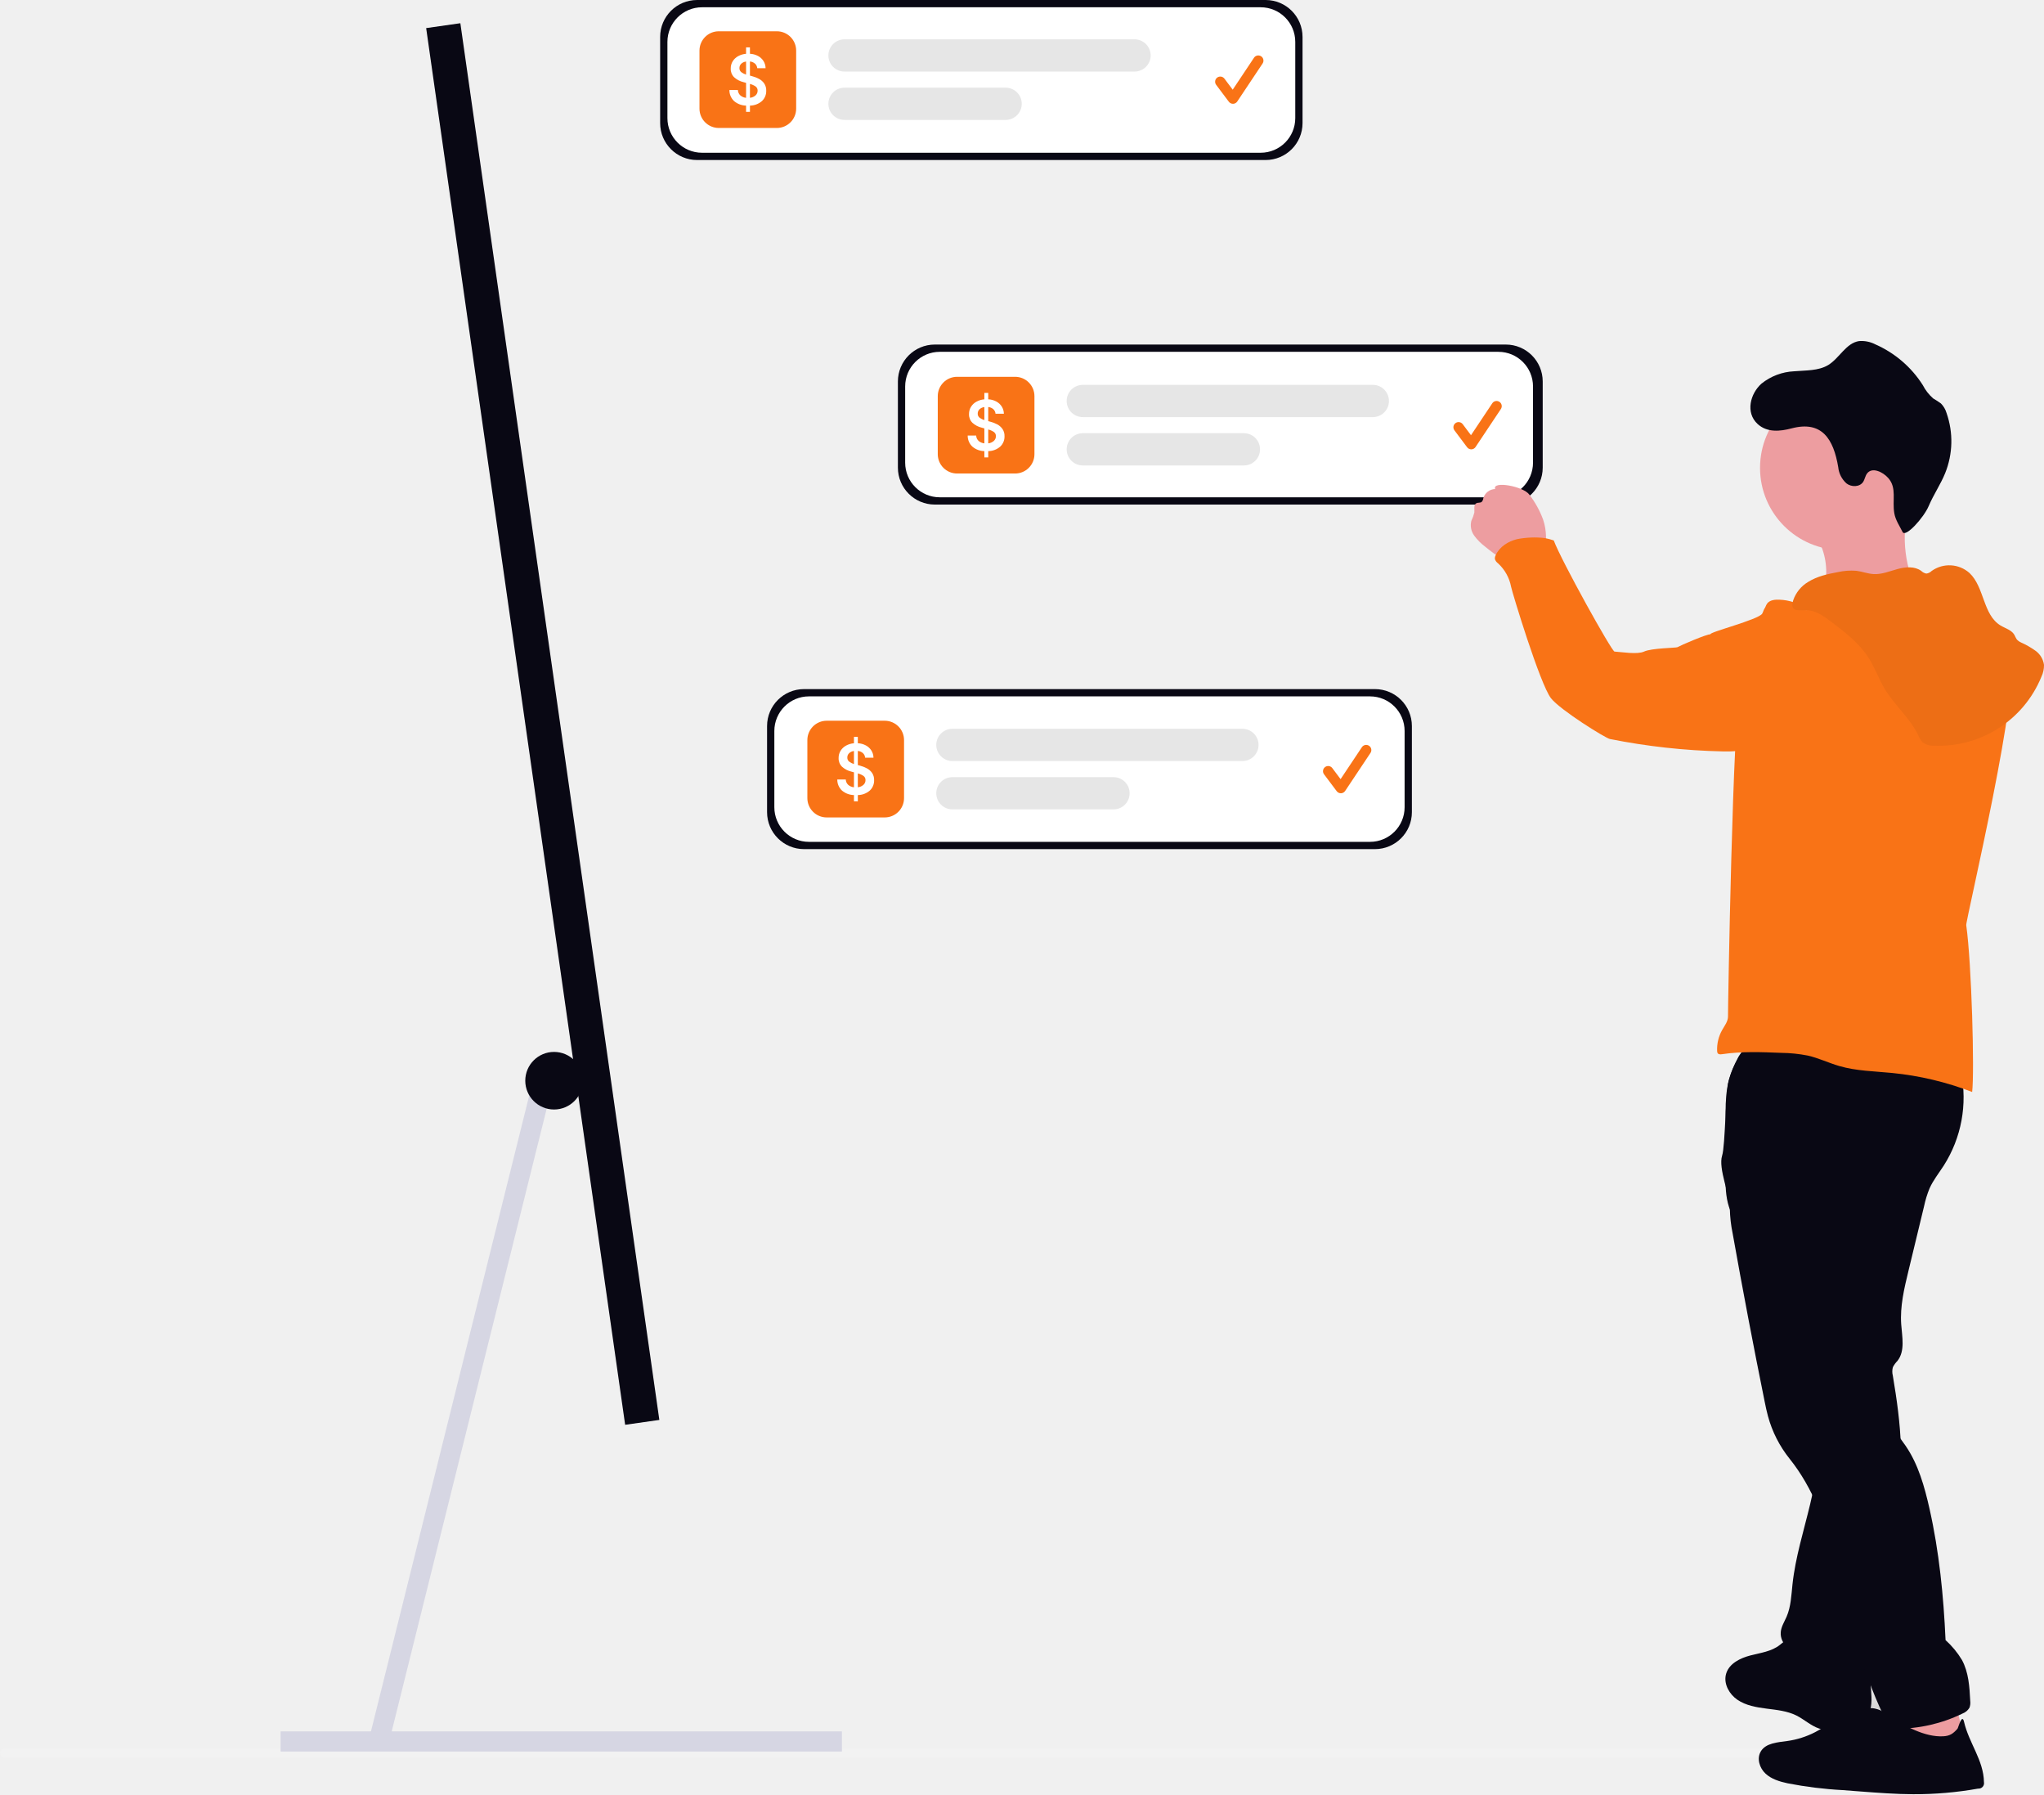
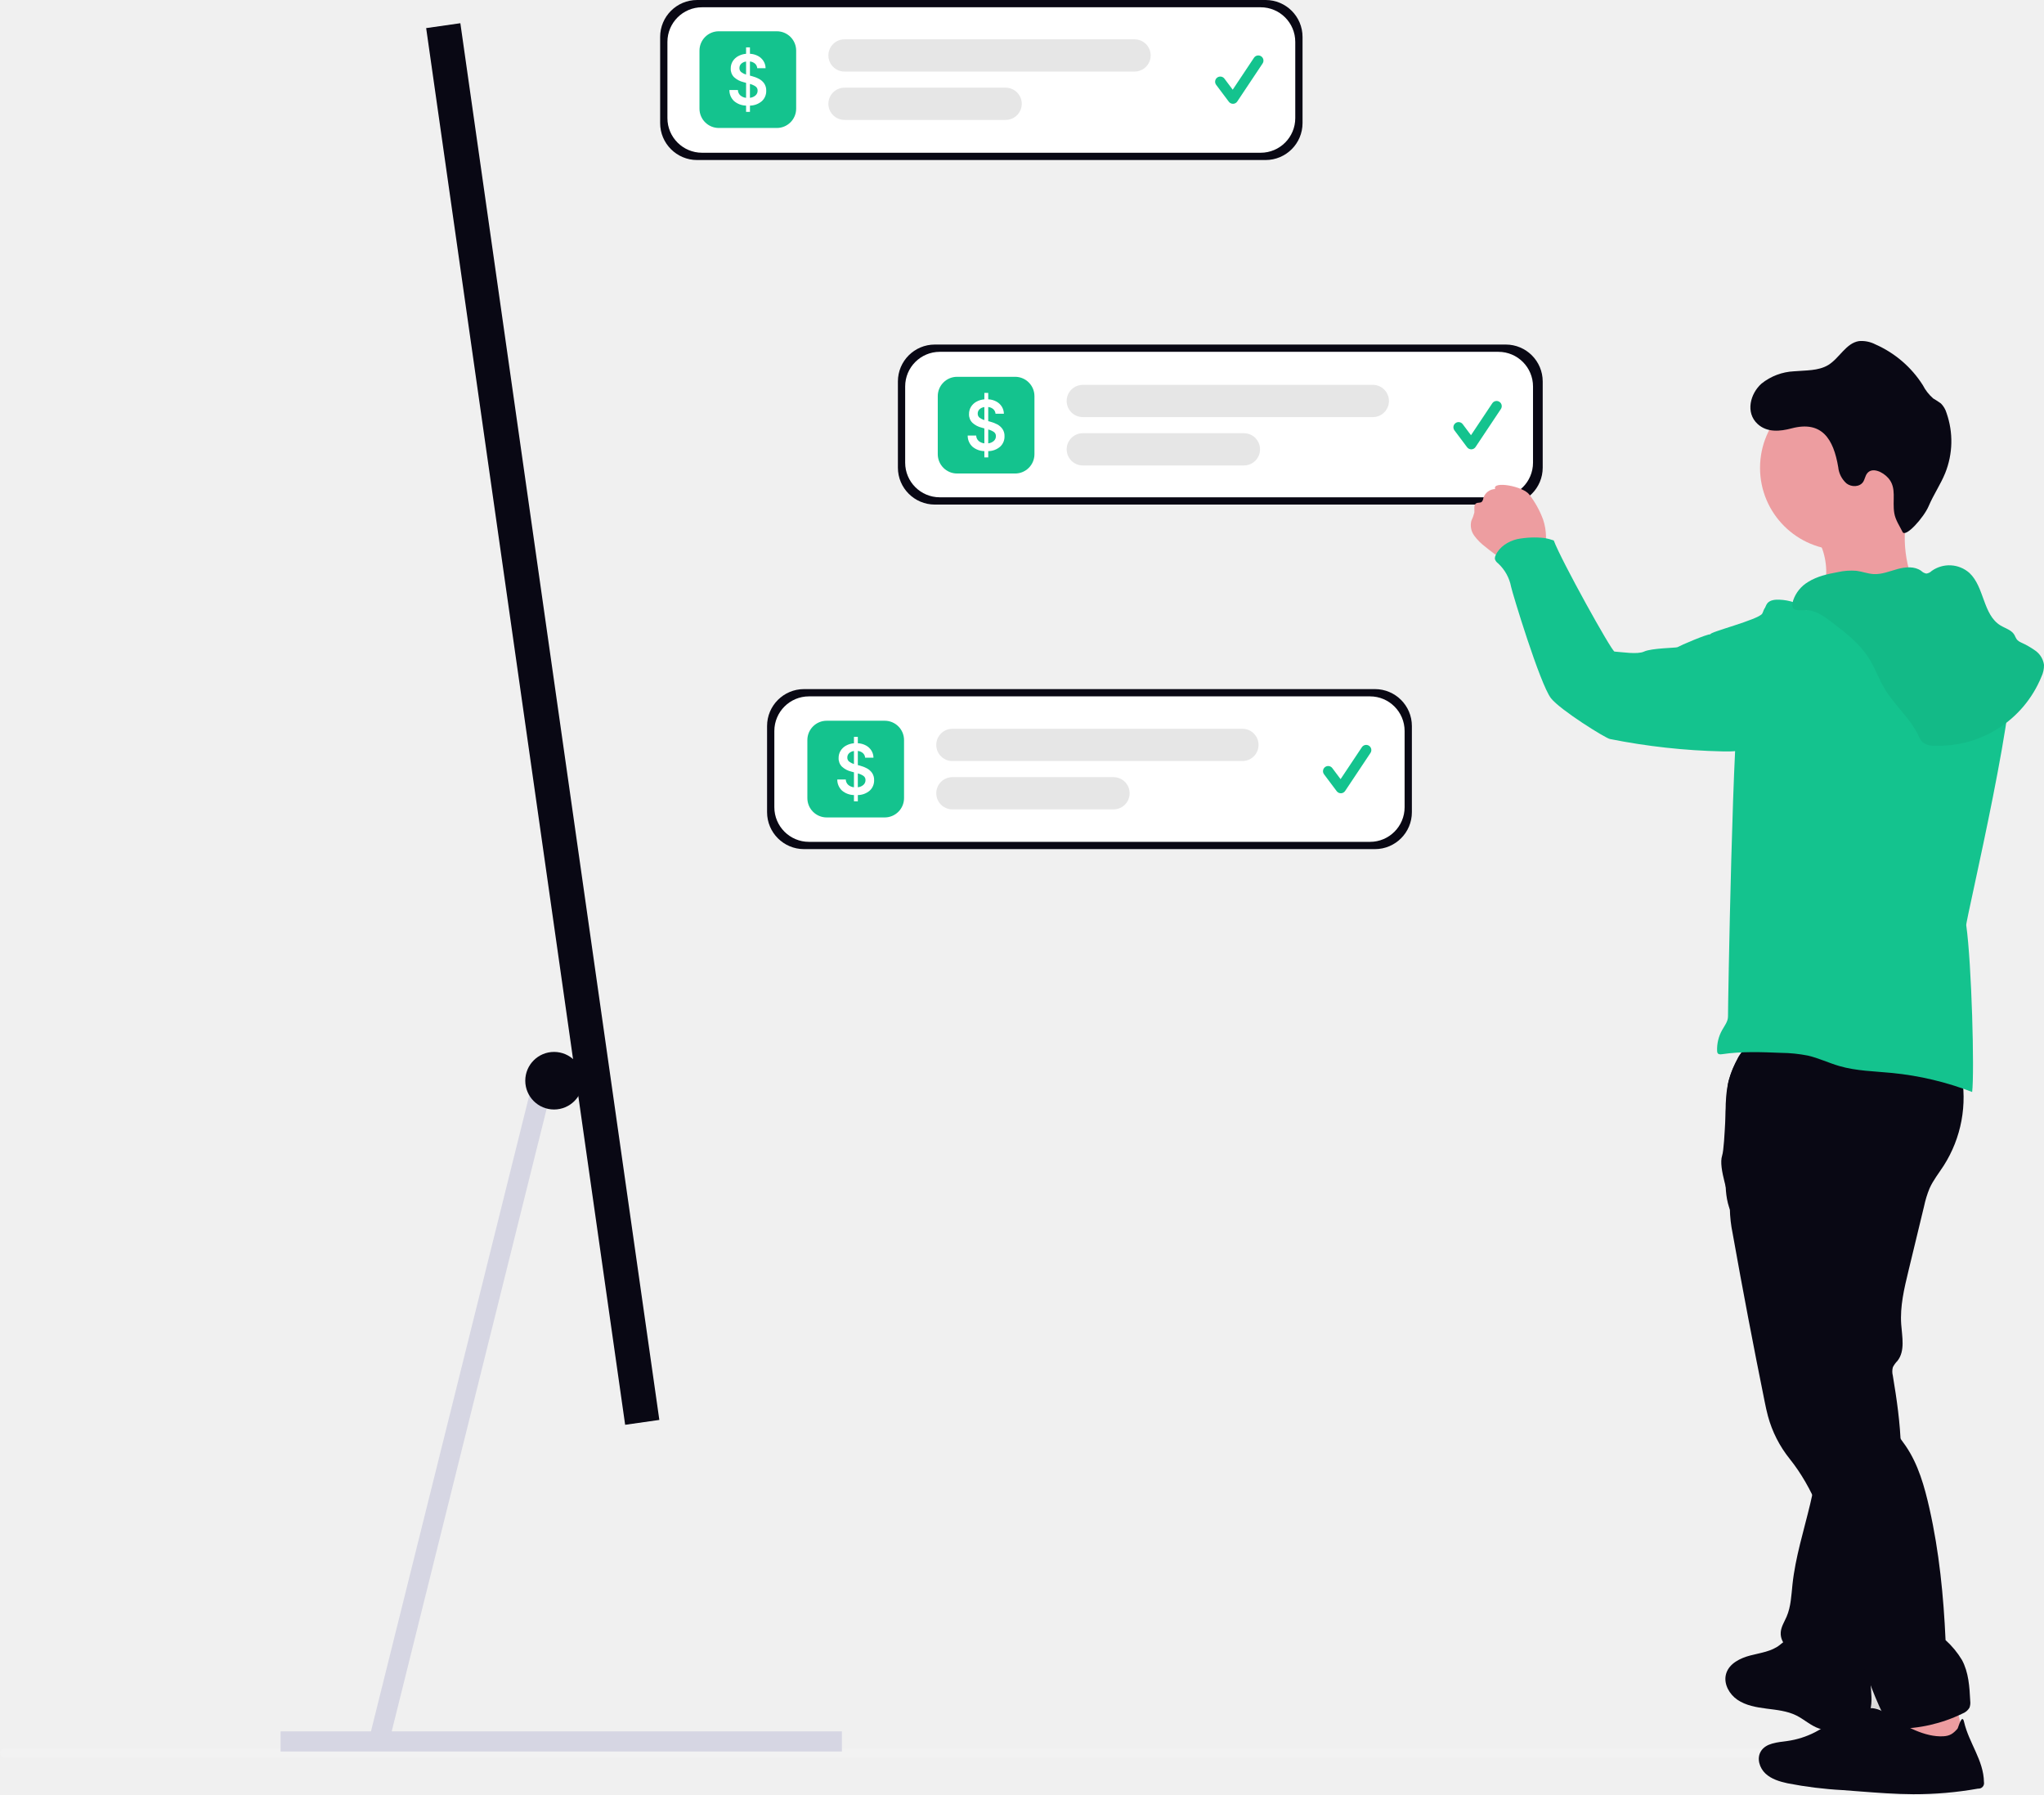
<svg xmlns="http://www.w3.org/2000/svg" width="885.531" height="777.159" viewBox="0 0 885.531 777.159" role="img" artist="Katerina Limpitsouni" source="https://undraw.co/">
  <defs>
    <linearGradient id="a-8" x1="-145.593" y1="1" x2="-145.593" gradientUnits="objectBoundingBox">
      <stop offset="0" stop-color="gray" stop-opacity="0.251" />
      <stop offset="0.535" stop-color="gray" stop-opacity="0.122" />
      <stop offset="1" stop-color="gray" stop-opacity="0.102" />
    </linearGradient>
  </defs>
  <g transform="translate(-488 -154.392)">
    <path d="M800.124,601.191a1.868,1.868,0,0,1-1.871,1.871H1.871a1.871,1.871,0,0,1,0-3.741H798.254a1.868,1.868,0,0,1,1.87,1.87Z" transform="translate(487.957 312.488)" fill="#f2f2f2" />
    <rect width="14.964" height="611.086" transform="translate(672.627 166.561) rotate(-8.11)" fill="#090814" />
    <rect width="243.172" height="8.729" transform="translate(609.568 904.327)" fill="#d6d6e3" />
    <path d="M208.309,367.9,136.13,657.863l-8.43-2.245L199.879,365.67Z" transform="translate(519.504 254.768)" fill="#d6d6e3" />
    <circle cx="12.47" cy="12.47" r="12.47" transform="translate(715.566 610.025)" fill="#090814" />
    <g transform="translate(774 154.392)">
      <rect width="278.304" height="69.313" rx="16" fill="#090814" />
      <rect width="272.003" height="63.012" rx="15" transform="translate(3.151 3.151)" fill="#fff" />
-       <path d="M301.207,370.636a2.238,2.238,0,0,1-1.791-.9l-5.489-7.318a2.238,2.238,0,1,1,3.581-2.686l3.591,4.788,9.223-13.834a2.238,2.238,0,0,1,3.725,2.483l-10.977,16.47a2.239,2.239,0,0,1-1.8,1Z" transform="translate(-53.047 -325.676)" fill="#F97316" />
+       <path d="M301.207,370.636a2.238,2.238,0,0,1-1.791-.9l-5.489-7.318a2.238,2.238,0,1,1,3.581-2.686l3.591,4.788,9.223-13.834a2.238,2.238,0,0,1,3.725,2.483l-10.977,16.47a2.239,2.239,0,0,1-1.8,1Z" transform="translate(-53.047 -325.676)" fill="#14C38E" />
      <g transform="translate(17.038 13.546)">
-         <path d="M8.377,0H33.509a8.377,8.377,0,0,1,8.377,8.377V33.509a8.377,8.377,0,0,1-8.377,8.377H8.377A8.377,8.377,0,0,1,0,33.509V8.377A8.377,8.377,0,0,1,8.377,0Z" fill="#F97316" />
+         <path d="M8.377,0H33.509a8.377,8.377,0,0,1,8.377,8.377V33.509a8.377,8.377,0,0,1-8.377,8.377H8.377A8.377,8.377,0,0,1,0,33.509V8.377A8.377,8.377,0,0,1,8.377,0Z" fill="#14C38E" />
        <path d="M12.786-71.456v-2.713A8.255,8.255,0,0,1,7.6-76.114a6.472,6.472,0,0,1-2.037-4.8H9.245a3.254,3.254,0,0,0,1.1,2.364,4.545,4.545,0,0,0,2.444,1.015V-84.02l-1.121-.31A9.1,9.1,0,0,1,7.6-86.457,5,5,0,0,1,6.139-90.2,5.875,5.875,0,0,1,7-93.377a6.376,6.376,0,0,1,2.36-2.215,8.564,8.564,0,0,1,3.427-1.015V-99.38h1.676v2.761a8.263,8.263,0,0,1,3.527.968,6.362,6.362,0,0,1,2.355,2.2,5.984,5.984,0,0,1,.9,3.083H17.623a2.953,2.953,0,0,0-.966-1.985,3.966,3.966,0,0,0-2.194-.925v6.121l.936.248a13.5,13.5,0,0,1,2.941,1.138,6.47,6.47,0,0,1,2.294,2,5.318,5.318,0,0,1,.886,3.156,5.914,5.914,0,0,1-1.852,4.478,8,8,0,0,1-5.2,1.968v2.716Zm1.676-6.091a4.265,4.265,0,0,0,2.41-1.027,2.693,2.693,0,0,0,.916-2.07,2.114,2.114,0,0,0-.909-1.843,7.971,7.971,0,0,0-2.415-1.064ZM12.786-87.6v-5.652a3.668,3.668,0,0,0-2.116.968,2.522,2.522,0,0,0-.761,1.849,2.132,2.132,0,0,0,.886,1.843,7.05,7.05,0,0,0,1.995.992Z" transform="translate(7.4 106.363)" fill="#fff" />
      </g>
      <path d="M6.981,0h125.66a6.981,6.981,0,0,1,0,13.962H6.981A6.981,6.981,0,1,1,6.981,0Z" transform="translate(72.886 17.036)" fill="#e6e6e6" />
      <path d="M6.981,0H76.792a6.981,6.981,0,1,1,0,13.962H6.981A6.981,6.981,0,1,1,6.981,0Z" transform="translate(72.886 37.98)" fill="#e6e6e6" />
    </g>
    <g transform="translate(877 303.632)">
      <rect width="279.354" height="69.313" rx="16" fill="#090814" />
      <rect width="272.003" height="63.012" rx="15" transform="translate(3.151 3.151)" fill="#fff" />
-       <path d="M301.207,370.636a2.238,2.238,0,0,1-1.791-.9l-5.489-7.318a2.238,2.238,0,1,1,3.581-2.686l3.591,4.788,9.223-13.834a2.238,2.238,0,0,1,3.725,2.483l-10.977,16.47a2.239,2.239,0,0,1-1.8,1Z" transform="translate(-52.814 -325.25)" fill="#F97316" />
+       <path d="M301.207,370.636a2.238,2.238,0,0,1-1.791-.9l-5.489-7.318a2.238,2.238,0,1,1,3.581-2.686l3.591,4.788,9.223-13.834a2.238,2.238,0,0,1,3.725,2.483l-10.977,16.47a2.239,2.239,0,0,1-1.8,1Z" transform="translate(-52.814 -325.25)" fill="#14C38E" />
      <g transform="translate(17.272 13.972)">
-         <path d="M8.377,0H33.509a8.377,8.377,0,0,1,8.377,8.377V33.509a8.377,8.377,0,0,1-8.377,8.377H8.377A8.377,8.377,0,0,1,0,33.509V8.377A8.377,8.377,0,0,1,8.377,0Z" fill="#F97316" />
+         <path d="M8.377,0H33.509a8.377,8.377,0,0,1,8.377,8.377V33.509a8.377,8.377,0,0,1-8.377,8.377H8.377A8.377,8.377,0,0,1,0,33.509V8.377A8.377,8.377,0,0,1,8.377,0Z" fill="#14C38E" />
        <path d="M12.786-71.456v-2.713A8.255,8.255,0,0,1,7.6-76.114a6.472,6.472,0,0,1-2.037-4.8H9.245a3.254,3.254,0,0,0,1.1,2.364,4.545,4.545,0,0,0,2.444,1.015V-84.02l-1.121-.31A9.1,9.1,0,0,1,7.6-86.457,5,5,0,0,1,6.139-90.2,5.875,5.875,0,0,1,7-93.377a6.376,6.376,0,0,1,2.36-2.215,8.564,8.564,0,0,1,3.427-1.015V-99.38h1.676v2.761a8.263,8.263,0,0,1,3.527.968,6.362,6.362,0,0,1,2.355,2.2,5.984,5.984,0,0,1,.9,3.083H17.623a2.953,2.953,0,0,0-.966-1.985,3.966,3.966,0,0,0-2.194-.925v6.121l.936.248a13.5,13.5,0,0,1,2.941,1.138,6.47,6.47,0,0,1,2.294,2,5.318,5.318,0,0,1,.886,3.156,5.914,5.914,0,0,1-1.852,4.478,8,8,0,0,1-5.2,1.968v2.716Zm1.676-6.091a4.265,4.265,0,0,0,2.41-1.027,2.693,2.693,0,0,0,.916-2.07,2.114,2.114,0,0,0-.909-1.843,7.971,7.971,0,0,0-2.415-1.064ZM12.786-87.6v-5.652a3.668,3.668,0,0,0-2.116.968,2.522,2.522,0,0,0-.761,1.849,2.132,2.132,0,0,0,.886,1.843,7.05,7.05,0,0,0,1.995.992Z" transform="translate(7.4 106.363)" fill="#fff" />
      </g>
      <path d="M6.981,0h125.66a6.981,6.981,0,0,1,0,13.962H6.981A6.981,6.981,0,1,1,6.981,0Z" transform="translate(73.119 17.463)" fill="#e6e6e6" />
      <path d="M6.981,0H76.792a6.981,6.981,0,1,1,0,13.962H6.981A6.981,6.981,0,1,1,6.981,0Z" transform="translate(73.119 38.406)" fill="#e6e6e6" />
    </g>
    <g transform="translate(820.322 452.872)">
      <rect width="279.354" height="69.313" rx="16" fill="#090814" />
      <rect width="273.053" height="63.012" rx="15" transform="translate(3.151 3.151)" fill="#fff" />
-       <path d="M301.207,370.636a2.238,2.238,0,0,1-1.791-.9l-5.489-7.318a2.238,2.238,0,1,1,3.581-2.686l3.591,4.788,9.223-13.834a2.238,2.238,0,0,1,3.725,2.483l-10.977,16.47a2.239,2.239,0,0,1-1.8,1Z" transform="translate(-52.631 -325.518)" fill="#F97316" />
+       <path d="M301.207,370.636a2.238,2.238,0,0,1-1.791-.9l-5.489-7.318a2.238,2.238,0,1,1,3.581-2.686l3.591,4.788,9.223-13.834a2.238,2.238,0,0,1,3.725,2.483l-10.977,16.47a2.239,2.239,0,0,1-1.8,1Z" transform="translate(-52.631 -325.518)" fill="#14C38E" />
      <g transform="translate(17.454 13.704)">
-         <path d="M8.377,0H33.509a8.377,8.377,0,0,1,8.377,8.377V33.509a8.377,8.377,0,0,1-8.377,8.377H8.377A8.377,8.377,0,0,1,0,33.509V8.377A8.377,8.377,0,0,1,8.377,0Z" fill="#F97316" />
+         <path d="M8.377,0H33.509a8.377,8.377,0,0,1,8.377,8.377V33.509a8.377,8.377,0,0,1-8.377,8.377H8.377A8.377,8.377,0,0,1,0,33.509V8.377A8.377,8.377,0,0,1,8.377,0Z" fill="#14C38E" />
        <path d="M12.786-71.456v-2.713A8.255,8.255,0,0,1,7.6-76.114a6.472,6.472,0,0,1-2.037-4.8H9.245a3.254,3.254,0,0,0,1.1,2.364,4.545,4.545,0,0,0,2.444,1.015V-84.02l-1.121-.31A9.1,9.1,0,0,1,7.6-86.457,5,5,0,0,1,6.139-90.2,5.875,5.875,0,0,1,7-93.377a6.376,6.376,0,0,1,2.36-2.215,8.564,8.564,0,0,1,3.427-1.015V-99.38h1.676v2.761a8.263,8.263,0,0,1,3.527.968,6.362,6.362,0,0,1,2.355,2.2,5.984,5.984,0,0,1,.9,3.083H17.623a2.953,2.953,0,0,0-.966-1.985,3.966,3.966,0,0,0-2.194-.925v6.121l.936.248a13.5,13.5,0,0,1,2.941,1.138,6.47,6.47,0,0,1,2.294,2,5.318,5.318,0,0,1,.886,3.156,5.914,5.914,0,0,1-1.852,4.478,8,8,0,0,1-5.2,1.968v2.716Zm1.676-6.091a4.265,4.265,0,0,0,2.41-1.027,2.693,2.693,0,0,0,.916-2.07,2.114,2.114,0,0,0-.909-1.843,7.971,7.971,0,0,0-2.415-1.064ZM12.786-87.6v-5.652a3.668,3.668,0,0,0-2.116.968,2.522,2.522,0,0,0-.761,1.849,2.132,2.132,0,0,0,.886,1.843,7.05,7.05,0,0,0,1.995.992Z" transform="translate(7.4 106.363)" fill="#fff" />
      </g>
      <path d="M6.981,0h125.66a6.981,6.981,0,0,1,0,13.962H6.981A6.981,6.981,0,1,1,6.981,0Z" transform="translate(73.301 17.194)" fill="#e6e6e6" />
      <path d="M6.981,0H76.792a6.981,6.981,0,1,1,0,13.962H6.981A6.981,6.981,0,1,1,6.981,0Z" transform="translate(73.301 38.138)" fill="#e6e6e6" />
    </g>
    <g transform="translate(1125.201 296.585)">
      <path d="M280.818,800.2a.577.577,0,0,1,.122.062c-1.492-3.223-2.884-6.483-4.151-9.795-.15-.388-.288-.79-.438-1.178.012.1.012.2.026.314.038.628.088,1.254.138,1.894.076.99.138,1.994.15,3,.012.314.012.61.012.928a18.349,18.349,0,0,1-.376,3.637h.05c.314.026.6.038.9.088a12.275,12.275,0,0,1,3.419.977.747.747,0,0,1,.138.076Z" transform="translate(-103.078 -201.633)" fill="url(#a-8)" />
      <path d="M269.509,411.763c-.134,5.237-1.908,10.31-2.187,15.537,15.422.767,30.635-6.715,45.91-4.421-4.273-2.762-6.551-7.74-7.894-12.641a52.422,52.422,0,0,1-1.505-19.422,8.547,8.547,0,0,1,.192-1.074c.567-2.564,2.033-6.187,1.64-8.2-.518-2.667-3.03-2.139-5.294-1.985a198.339,198.339,0,0,0-20.582,2.657c-1.774.306-19.057,4.623-19.316,4.172a81.334,81.334,0,0,1,7.481,15.413,30.047,30.047,0,0,1,1.557,9.966Z" transform="translate(-115.519 -305.778)" fill="#ed9da0" />
      <path d="M393.6,398.768a22.544,22.544,0,0,0,4.709,4.747c1.17.958,2.369,1.938,3.625,2.819a15.547,15.547,0,0,0,7.711,3.137c3.674.244,11.471-1.908,13.753-5.055a9.118,9.118,0,0,0,1.314-5.266,24.225,24.225,0,0,0-1.266-7.366,41.056,41.056,0,0,0-5.946-10.761c-2.657-3.692-16.2-6.073-14.819-2.438a5.51,5.51,0,0,0-5.122,3.971,2.808,2.808,0,0,1-.691,1.6c-.633.508-1.622.221-2.341.6-1.276.681-.719,2.58-.855,4.018a18.8,18.8,0,0,1-1.314,3.615,7.682,7.682,0,0,0,1.237,6.369Z" transform="translate(-392.132 -308.963)" fill="#ed9da0" />
      <path d="M279.351,815.911c-1.187-1.187-3.127-.984-4.785-.723a177.492,177.492,0,0,1-26.9,2.176c-1.128-5.508,2.146-10.867,3.2-16.383a14.774,14.774,0,0,1,1.066-4.143c1.269-2.435,4.131-3.548,6.817-4.115,4.847-1.022,12.426-2.827,15.133,2.076C277.13,800.684,278.17,809.371,279.351,815.911Z" transform="translate(-65.287 -201.061)" fill="#ed9da0" />
      <path d="M284.9,799.713c3.654,2.493,8.19,3.271,12.584,3.836s8.919.988,12.9,2.945c3.433,1.7,6.33,4.479,9.966,5.7a20.757,20.757,0,0,0,10.349.164c4.085-.767,8.441-2.254,10.646-5.784,1.966-3.137,1.756-7.117,1.487-10.81q-.475-6.257-.93-12.536a5.969,5.969,0,0,0-.776-3.03c-2.954-4.306-10.134,1.8-13.984,1.794-6.09-.01-12.631-3.309-17.024-7.347a5.168,5.168,0,0,0-1.324-1c-1.736-.777-3.473.662-5.016,1.918-.172.144-.346.288-.518.423-3.558,2.819-8.335,3.4-12.728,4.537s-9.111,3.443-10.474,7.779a6.616,6.616,0,0,0-.211.834C279.052,793.124,281.478,797.374,284.9,799.713Z" transform="translate(-169.402 -205.664)" fill="#090814" />
      <path d="M349.921,580.89A54.907,54.907,0,0,1,342.4,621.4c-2.093,3.242-4.543,6.284-6.117,9.808a44.573,44.573,0,0,0-2.387,7.773l-6.779,28.058c-1.831,7.57-3.673,15.3-3.123,23.069.383,5.416,1.748,11.507-1.587,15.789a11.634,11.634,0,0,0-2.017,2.767,7,7,0,0,0-.033,3.646c3.43,20.371,5.973,41.668-.222,61.374-5.617,17.862-5.935,37.653-10.709,55.758-.591,2.242-1.267,4.606-2.966,6.183a9.722,9.722,0,0,1-4.446,2.112c-7.035,1.674-14.465-.287-21.026-3.327-4.612-2.137-9.575-5.884-9.181-10.951.188-2.41,1.6-4.518,2.551-6.744,1.874-4.355,2.024-9.221,2.531-13.936,1.27-11.844,4.919-23.27,7.679-34.853s4.633-23.687,2.3-35.362a309.339,309.339,0,0,0-22.751-69.987,8.441,8.441,0,0,0-2.084-3.134,21.54,21.54,0,0,1-2.95-2.013,8.9,8.9,0,0,1-1.349-3.669c-1.026-3.7-4.075-6.422-6.117-9.668-5.159-8.2-3.524-18.7-3.333-28.383.186-9.415-1.17-18.918.374-28.2s6.866-18.786,15.822-21.7c4.437-1.442,9.233-1.115,13.875-.656C302.94,567.586,326.839,572.053,349.921,580.89Z" transform="translate(-137.527 -258.682)" fill="#090814" />
      <path d="M249.262,639.024A58.809,58.809,0,0,0,250.5,649.91q6.5,36.47,13.86,72.787c.431,2.1.855,4.2,1.42,6.263a50.794,50.794,0,0,0,9.389,18.472c20.44,25.474,22.2,62.467,33.292,93.187.748,2.076,1.5,4.162,2.292,6.215a155.248,155.248,0,0,0,6.838,15.262,4.363,4.363,0,0,0,1.41,1.822,4.182,4.182,0,0,0,2.225.432,64.959,64.959,0,0,0,28.8-6.551,5.965,5.965,0,0,0,3.06-2.542,6.145,6.145,0,0,0,.326-2.93c-.306-6.09-.681-12.4-3.587-17.753a37.882,37.882,0,0,0-7.1-8.6c-.863-19.115-2.753-38.268-6.96-56.932-2.158-9.543-4.824-19.192-10.367-27.257-4.086-5.956-9.946-11.835-9.227-19.019.316-3.155,1.64-7.082-.93-8.939-1.122-.816-2.781-.921-3.541-2.076a3.949,3.949,0,0,1-.5-1.784,44.045,44.045,0,0,1,.911-14.742,77.756,77.756,0,0,0,2.2-9.611c.326-3.281-.231-6.829-2.418-9.279-.134-6.56.048-13.37-.087-19.921a36.942,36.942,0,0,1,.921-11.126c.5-1.717,1.256-3.357,1.64-5.112,1.371-6.3-2.052-13.85,2.023-18.846,1.7-2.076,4.316-3.107,6.541-4.6,4.441-2.963,7.357-7.814,8.978-12.91a71.248,71.248,0,0,0,2.542-15.806,16.268,16.268,0,0,0,.038-3.419,6.256,6.256,0,0,0-.46-1.709c-1.266-2.849-4.672-3.951-7.7-4.68a249.407,249.407,0,0,0-58.813-6.877c-7.326-4.988-11.452-3.2-14.559,2.076a54.616,54.616,0,0,0-4.143,10.118c-1.42,4.287-1.506,28.284-2.886,32.591C244.141,621.713,249.329,633.145,249.262,639.024Z" transform="translate(-137.043 -257.763)" fill="#090814" />
      <ellipse cx="35.615" cy="35.615" rx="35.615" ry="35.615" transform="translate(125.306 24.85)" fill="#ed9da0" />
-       <path d="M264.781,417.477c1.553,1.8,3.636,3.777,5.939,3.2a8.115,8.115,0,0,0,2.311-1.237c4.106-2.646,9.145-3.267,13.975-4a206.2,206.2,0,0,0,28.78-6.471,29.356,29.356,0,0,1,8.513-1.731c6.037.032,11.386,4.044,15.17,8.748s6.463,10.209,10.175,14.969c2.645,3.392,5.795,6.381,8.264,9.9,6.236,8.889-19.022,114.6-18.681,116.38,2.365,16.82,3.608,63.643,2.564,72.271a132.191,132.191,0,0,0-34.706-8.245c-7.653-.751-15.451-.845-22.833-2.994-4.612-1.343-8.985-3.466-13.667-4.536a63.007,63.007,0,0,0-11.524-1.177c-8.535-.344-17.129-.685-25.578.573-.684.1-1.518.156-1.927-.4a1.8,1.8,0,0,1-.256-1.007,17.031,17.031,0,0,1,2.185-9.065c1.077-1.9,2.574-3.761,2.532-5.944-.078-1.018,2.123-134.118,5.283-139.793,3.678-6.6,7.407-13.345,8.891-20.757.977-4.906.949-9.958,1.652-14.913a6.512,6.512,0,0,1,1.259-3.482c1.206-1.368,3.248-1.563,5.07-1.505a22.439,22.439,0,0,1,6.607,1.221Z" transform="translate(-124.588 -298.707)" fill="#F97316" />
-       <path d="M426.343,476.735c-2.167,2.7-4.427,5.482-7.5,7.082-3.541,1.831-7.706,1.878-11.691,1.794a279.37,279.37,0,0,1-48.855-5.372c-1.831-.316-21.49-12.524-25.519-17.658-4.794-6.2-16.85-45.994-17.275-48.261a18.462,18.462,0,0,0-5.652-10.166,3.707,3.707,0,0,1-1.343-1.786,2.879,2.879,0,0,1,.32-1.741c1.64-3.653,5.39-6.009,9.28-6.96a39.822,39.822,0,0,1,11.955-.475,27.921,27.921,0,0,1,3.916,1.04c3.16,8.56,25.176,48.2,26.327,48.138,3.148.194,9.944,1.343,12.8,0,3.241-1.519,13.864-1.58,14.431-1.89,1.285-.748,12.835-5.752,14.341-5.591-.949-.845,20.924-6.349,22.432-8.974.535-.93.639-2.2,1.548-2.763a2.988,2.988,0,0,1,1.987-.231,19.425,19.425,0,0,1,6.01,1.824c3.084,12.063,1.465,24.591-.884,36.819a32.479,32.479,0,0,1-6.62,15.177Z" transform="translate(-298.044 -302.338)" fill="#F97316" />
-       <path d="M227,409.725c3.82-2.378,8.319-3.387,12.746-4.2a26.858,26.858,0,0,1,8.11-.584c2.507.313,4.913,1.281,7.436,1.421,3.541.2,6.935-1.239,10.357-2.175s7.371-1.294,10.256.775a4.428,4.428,0,0,0,2.231,1.186,3.907,3.907,0,0,0,2.306-1.131,13.14,13.14,0,0,1,16.377.863c6.53,6.123,5.791,18.087,13.444,22.731,2.11,1.28,4.806,1.954,6.038,4.1a15.123,15.123,0,0,0,1.041,1.969,5.333,5.333,0,0,0,1.84,1.311,35.748,35.748,0,0,1,6.308,3.626,9.021,9.021,0,0,1,3.63,6.085A11.467,11.467,0,0,1,328,450.824a48.024,48.024,0,0,1-46.674,29.841,7.387,7.387,0,0,1-4.884-1.526,9.225,9.225,0,0,1-1.709-2.823c-3.6-7.543-10.355-13.112-14.646-20.284-2.557-4.273-4.2-9.055-6.861-13.265-4.035-6.382-10.172-11.1-16.179-15.671-3.387-2.58-7.159-5.287-11.414-5.106-3.792.161-6.552.366-5.161-4.287a14.9,14.9,0,0,1,6.531-7.977Z" transform="translate(-80.791 -299.894)" fill="#F97316" />
+       <path d="M264.781,417.477c1.553,1.8,3.636,3.777,5.939,3.2a8.115,8.115,0,0,0,2.311-1.237c4.106-2.646,9.145-3.267,13.975-4a206.2,206.2,0,0,0,28.78-6.471,29.356,29.356,0,0,1,8.513-1.731c6.037.032,11.386,4.044,15.17,8.748s6.463,10.209,10.175,14.969c2.645,3.392,5.795,6.381,8.264,9.9,6.236,8.889-19.022,114.6-18.681,116.38,2.365,16.82,3.608,63.643,2.564,72.271a132.191,132.191,0,0,0-34.706-8.245c-7.653-.751-15.451-.845-22.833-2.994-4.612-1.343-8.985-3.466-13.667-4.536a63.007,63.007,0,0,0-11.524-1.177c-8.535-.344-17.129-.685-25.578.573-.684.1-1.518.156-1.927-.4a1.8,1.8,0,0,1-.256-1.007,17.031,17.031,0,0,1,2.185-9.065c1.077-1.9,2.574-3.761,2.532-5.944-.078-1.018,2.123-134.118,5.283-139.793,3.678-6.6,7.407-13.345,8.891-20.757.977-4.906.949-9.958,1.652-14.913a6.512,6.512,0,0,1,1.259-3.482c1.206-1.368,3.248-1.563,5.07-1.505a22.439,22.439,0,0,1,6.607,1.221Z" transform="translate(-124.588 -298.707)" fill="#14C38E" />
+       <path d="M426.343,476.735c-2.167,2.7-4.427,5.482-7.5,7.082-3.541,1.831-7.706,1.878-11.691,1.794a279.37,279.37,0,0,1-48.855-5.372c-1.831-.316-21.49-12.524-25.519-17.658-4.794-6.2-16.85-45.994-17.275-48.261a18.462,18.462,0,0,0-5.652-10.166,3.707,3.707,0,0,1-1.343-1.786,2.879,2.879,0,0,1,.32-1.741c1.64-3.653,5.39-6.009,9.28-6.96a39.822,39.822,0,0,1,11.955-.475,27.921,27.921,0,0,1,3.916,1.04c3.16,8.56,25.176,48.2,26.327,48.138,3.148.194,9.944,1.343,12.8,0,3.241-1.519,13.864-1.58,14.431-1.89,1.285-.748,12.835-5.752,14.341-5.591-.949-.845,20.924-6.349,22.432-8.974.535-.93.639-2.2,1.548-2.763a2.988,2.988,0,0,1,1.987-.231,19.425,19.425,0,0,1,6.01,1.824c3.084,12.063,1.465,24.591-.884,36.819a32.479,32.479,0,0,1-6.62,15.177Z" transform="translate(-298.044 -302.338)" fill="#14C38E" />
+       <path d="M227,409.725c3.82-2.378,8.319-3.387,12.746-4.2a26.858,26.858,0,0,1,8.11-.584c2.507.313,4.913,1.281,7.436,1.421,3.541.2,6.935-1.239,10.357-2.175s7.371-1.294,10.256.775a4.428,4.428,0,0,0,2.231,1.186,3.907,3.907,0,0,0,2.306-1.131,13.14,13.14,0,0,1,16.377.863c6.53,6.123,5.791,18.087,13.444,22.731,2.11,1.28,4.806,1.954,6.038,4.1a15.123,15.123,0,0,0,1.041,1.969,5.333,5.333,0,0,0,1.84,1.311,35.748,35.748,0,0,1,6.308,3.626,9.021,9.021,0,0,1,3.63,6.085A11.467,11.467,0,0,1,328,450.824a48.024,48.024,0,0,1-46.674,29.841,7.387,7.387,0,0,1-4.884-1.526,9.225,9.225,0,0,1-1.709-2.823c-3.6-7.543-10.355-13.112-14.646-20.284-2.557-4.273-4.2-9.055-6.861-13.265-4.035-6.382-10.172-11.1-16.179-15.671-3.387-2.58-7.159-5.287-11.414-5.106-3.792.161-6.552.366-5.161-4.287a14.9,14.9,0,0,1,6.531-7.977Z" transform="translate(-80.791 -299.894)" fill="#14C38E" />
      <path d="M227,409.725c3.82-2.378,8.319-3.387,12.746-4.2a26.858,26.858,0,0,1,8.11-.584c2.507.313,4.913,1.281,7.436,1.421,3.541.2,6.935-1.239,10.357-2.175s7.371-1.294,10.256.775a4.428,4.428,0,0,0,2.231,1.186,3.907,3.907,0,0,0,2.306-1.131,13.14,13.14,0,0,1,16.377.863c6.53,6.123,5.791,18.087,13.444,22.731,2.11,1.28,4.806,1.954,6.038,4.1a15.123,15.123,0,0,0,1.041,1.969,5.333,5.333,0,0,0,1.84,1.311,35.748,35.748,0,0,1,6.308,3.626,9.021,9.021,0,0,1,3.63,6.085A11.467,11.467,0,0,1,328,450.824a48.024,48.024,0,0,1-46.674,29.841,7.387,7.387,0,0,1-4.884-1.526,9.225,9.225,0,0,1-1.709-2.823c-3.6-7.543-10.355-13.112-14.646-20.284-2.557-4.273-4.2-9.055-6.861-13.265-4.035-6.382-10.172-11.1-16.179-15.671-3.387-2.58-7.159-5.287-11.414-5.106-3.792.161-6.552.366-5.161-4.287a14.9,14.9,0,0,1,6.531-7.977Z" transform="translate(-80.791 -299.894)" opacity="0.05" />
      <path d="M243.714,825.642c2.58,2.408,6.128,3.463,9.571,4.21a172.559,172.559,0,0,0,23.824,2.944c2.59.192,5.189.393,7.779.595,7.6.575,15.2,1.161,22.833,1.189a157.424,157.424,0,0,0,28.073-2.426,2.382,2.382,0,0,0,2.564-2.849c-.165-9.488-6.5-16.858-8.635-26.106-.883-3.8-2.51,2.646-2.817,3-1.889,2.149-3.319,3.137-6.187,3.289-7.836.432-16.612-4.336-22.833-8.575a29.227,29.227,0,0,0-4.23-2.618,12.447,12.447,0,0,0-3.419-.977,20.674,20.674,0,0,0-11.653,2.359c-4.68,2.32-8.791,5.659-13.418,8.048a37.719,37.719,0,0,1-12.027,3.808c-4.239.585-9.3.863-11.477,4.536a.035.035,0,0,0-.01.029C239.848,819.138,241.144,823.243,243.714,825.642Z" transform="translate(-116.042 -199.615)" fill="#090814" />
      <path d="M266.635,372.868a6.582,6.582,0,0,1-2.46.916,7.937,7.937,0,0,1-6.575-.984Z" transform="translate(-65.322 -307.457)" opacity="0.1" />
      <path d="M84.956,56.72a24.387,24.387,0,0,1-13.364,7.012c-4.955,1.066-10.391,1.4-14.355,4.5-4.506,3.589-6.487,10.407-12.013,11.923a13.17,13.17,0,0,1-7.193-.57A46.55,46.55,0,0,1,15.508,64.573a19.283,19.283,0,0,0-5.182-5.181A37.5,37.5,0,0,1,6.752,57.65a9.729,9.729,0,0,1-2.913-3.8A36.923,36.923,0,0,1,1.255,27.915C2.636,22.794,5.129,18.05,6.6,12.9S14.878-2.052,16.47.382s3.635,4.7,4.505,7.509c1.7,5.524.165,11.082,4.486,14.918,2.673,2.372,7.508,3.965,9.325.9.72-1.187.675-2.686,1.292-3.919,1.221-2.4,4.73-2.883,7.057-1.5a10.827,10.827,0,0,1,4.415,6.547c3.5,11.833,9.46,19.281,22.118,14.22,4.716-1.893,10.271-3.168,14.806.074C90.452,43.4,89.236,51.855,84.956,56.72Z" transform="translate(203.353 90.612) rotate(-173)" fill="#090814" />
    </g>
  </g>
</svg>
